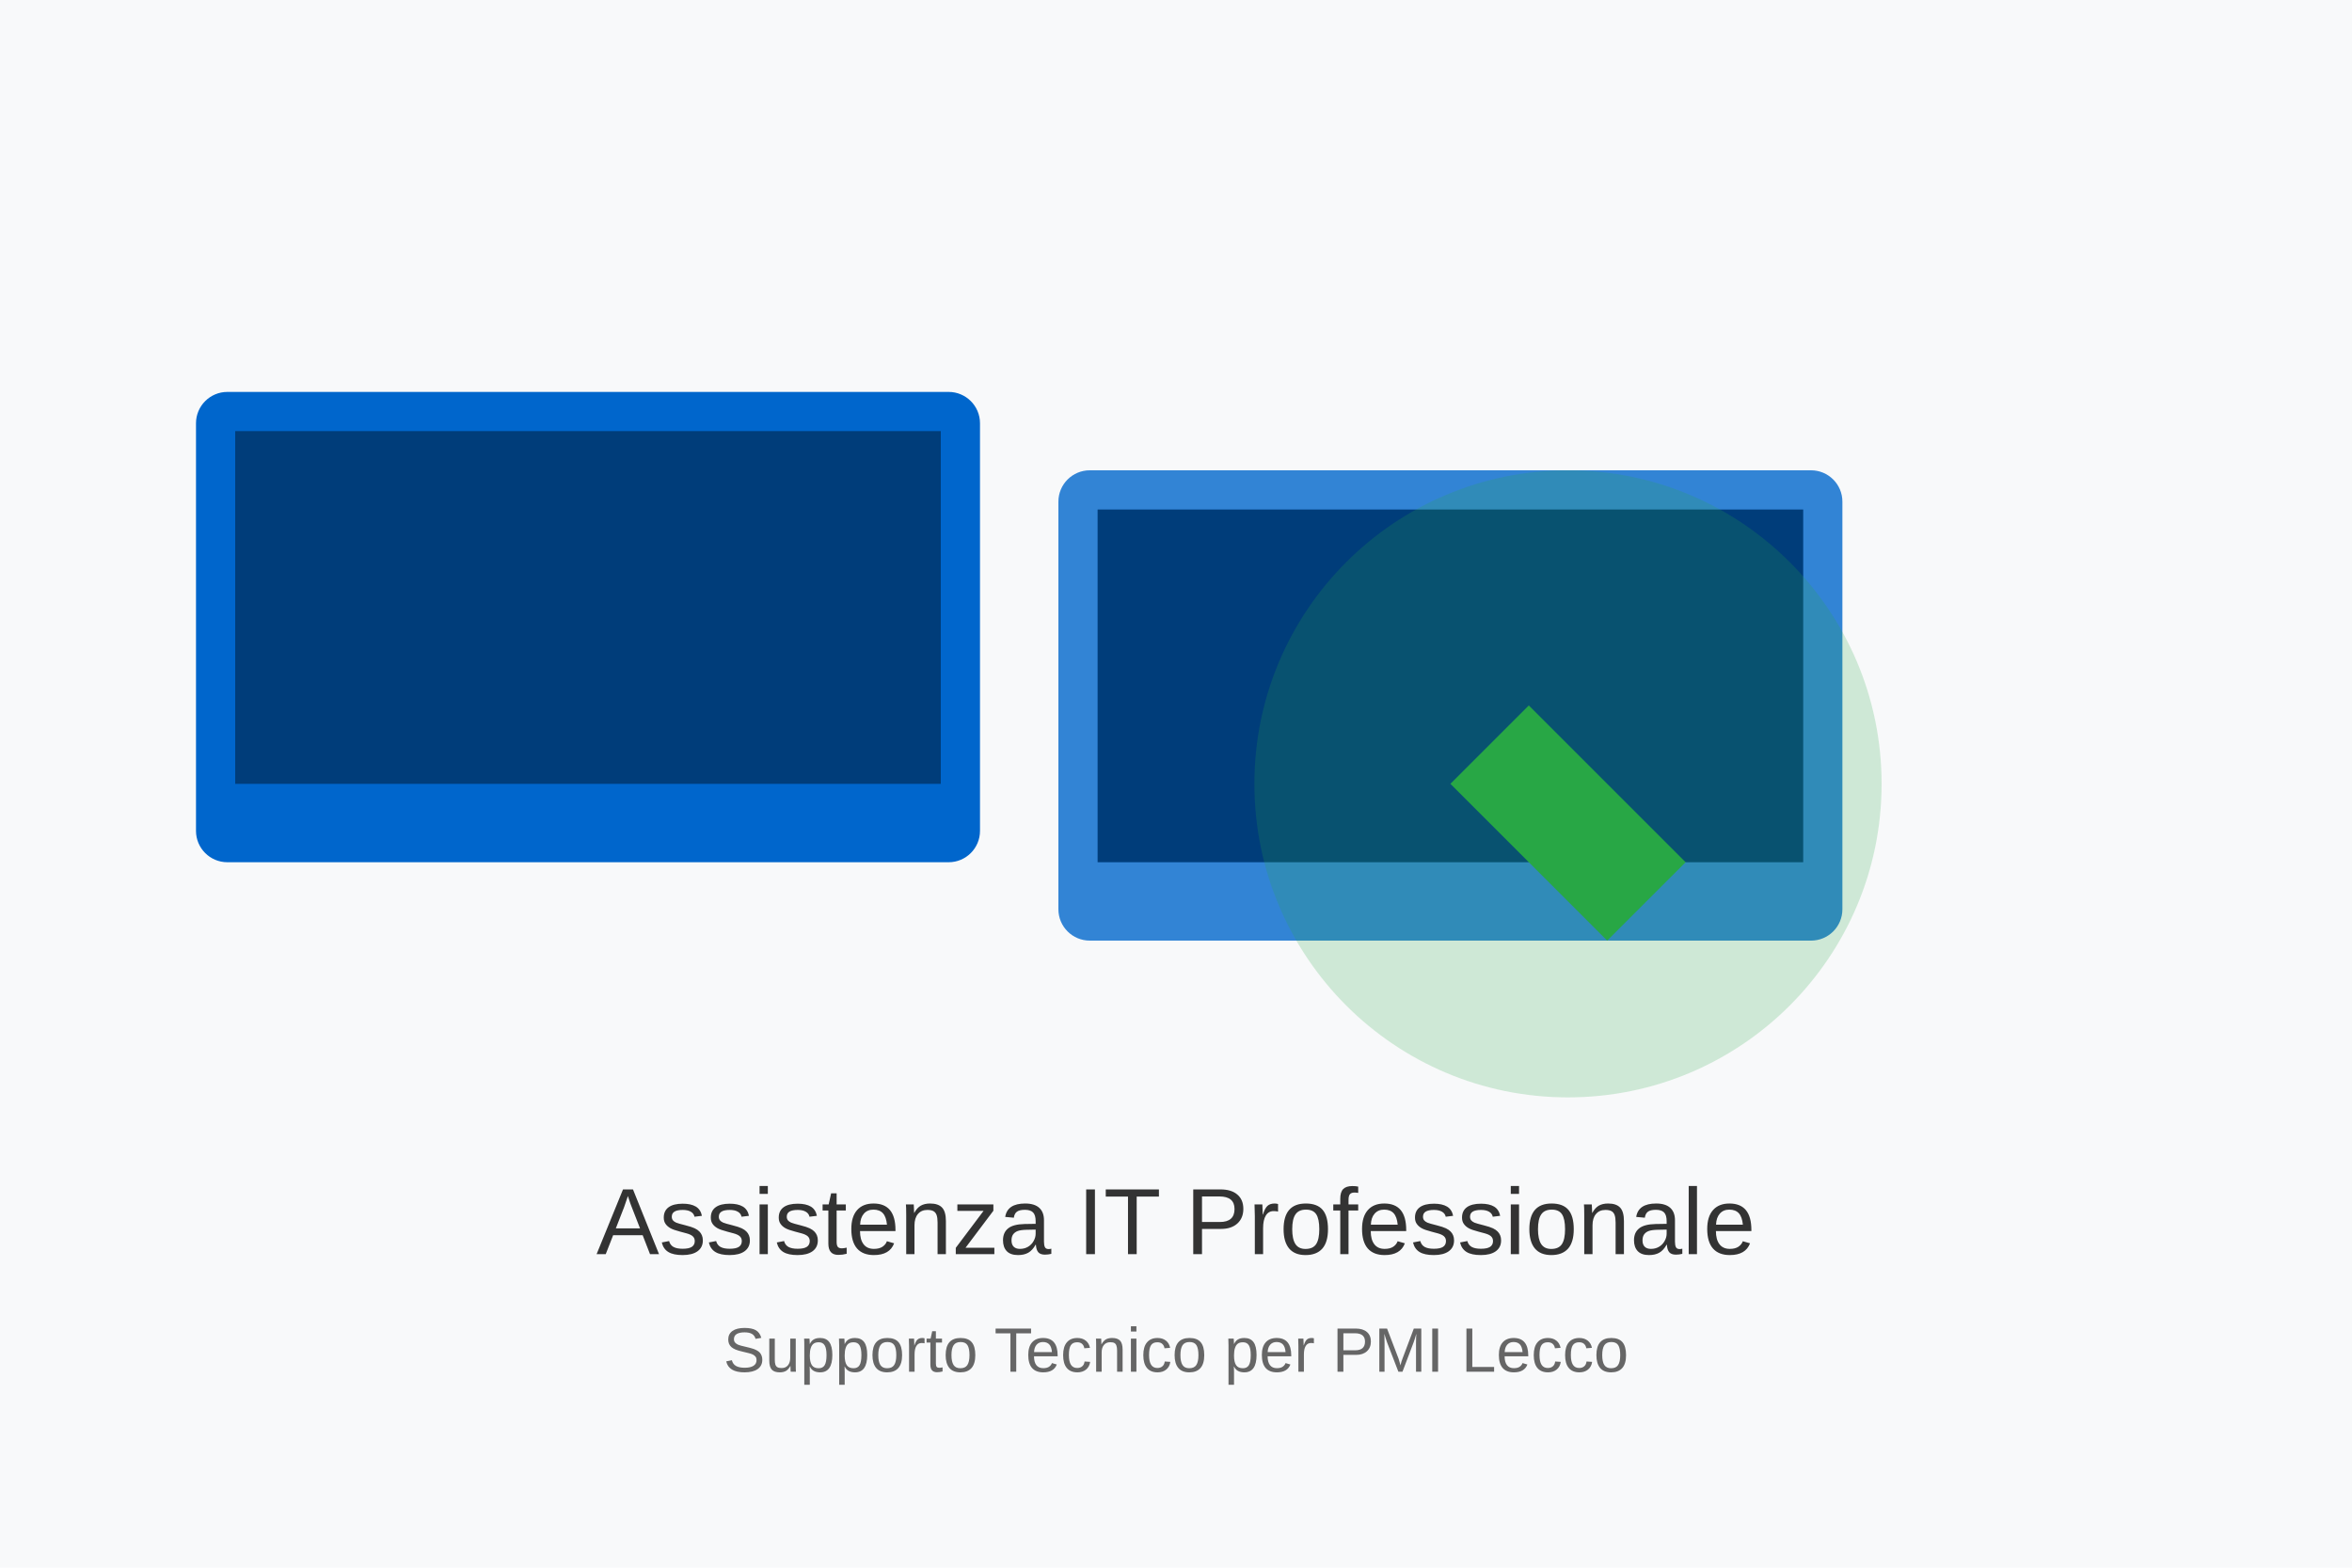
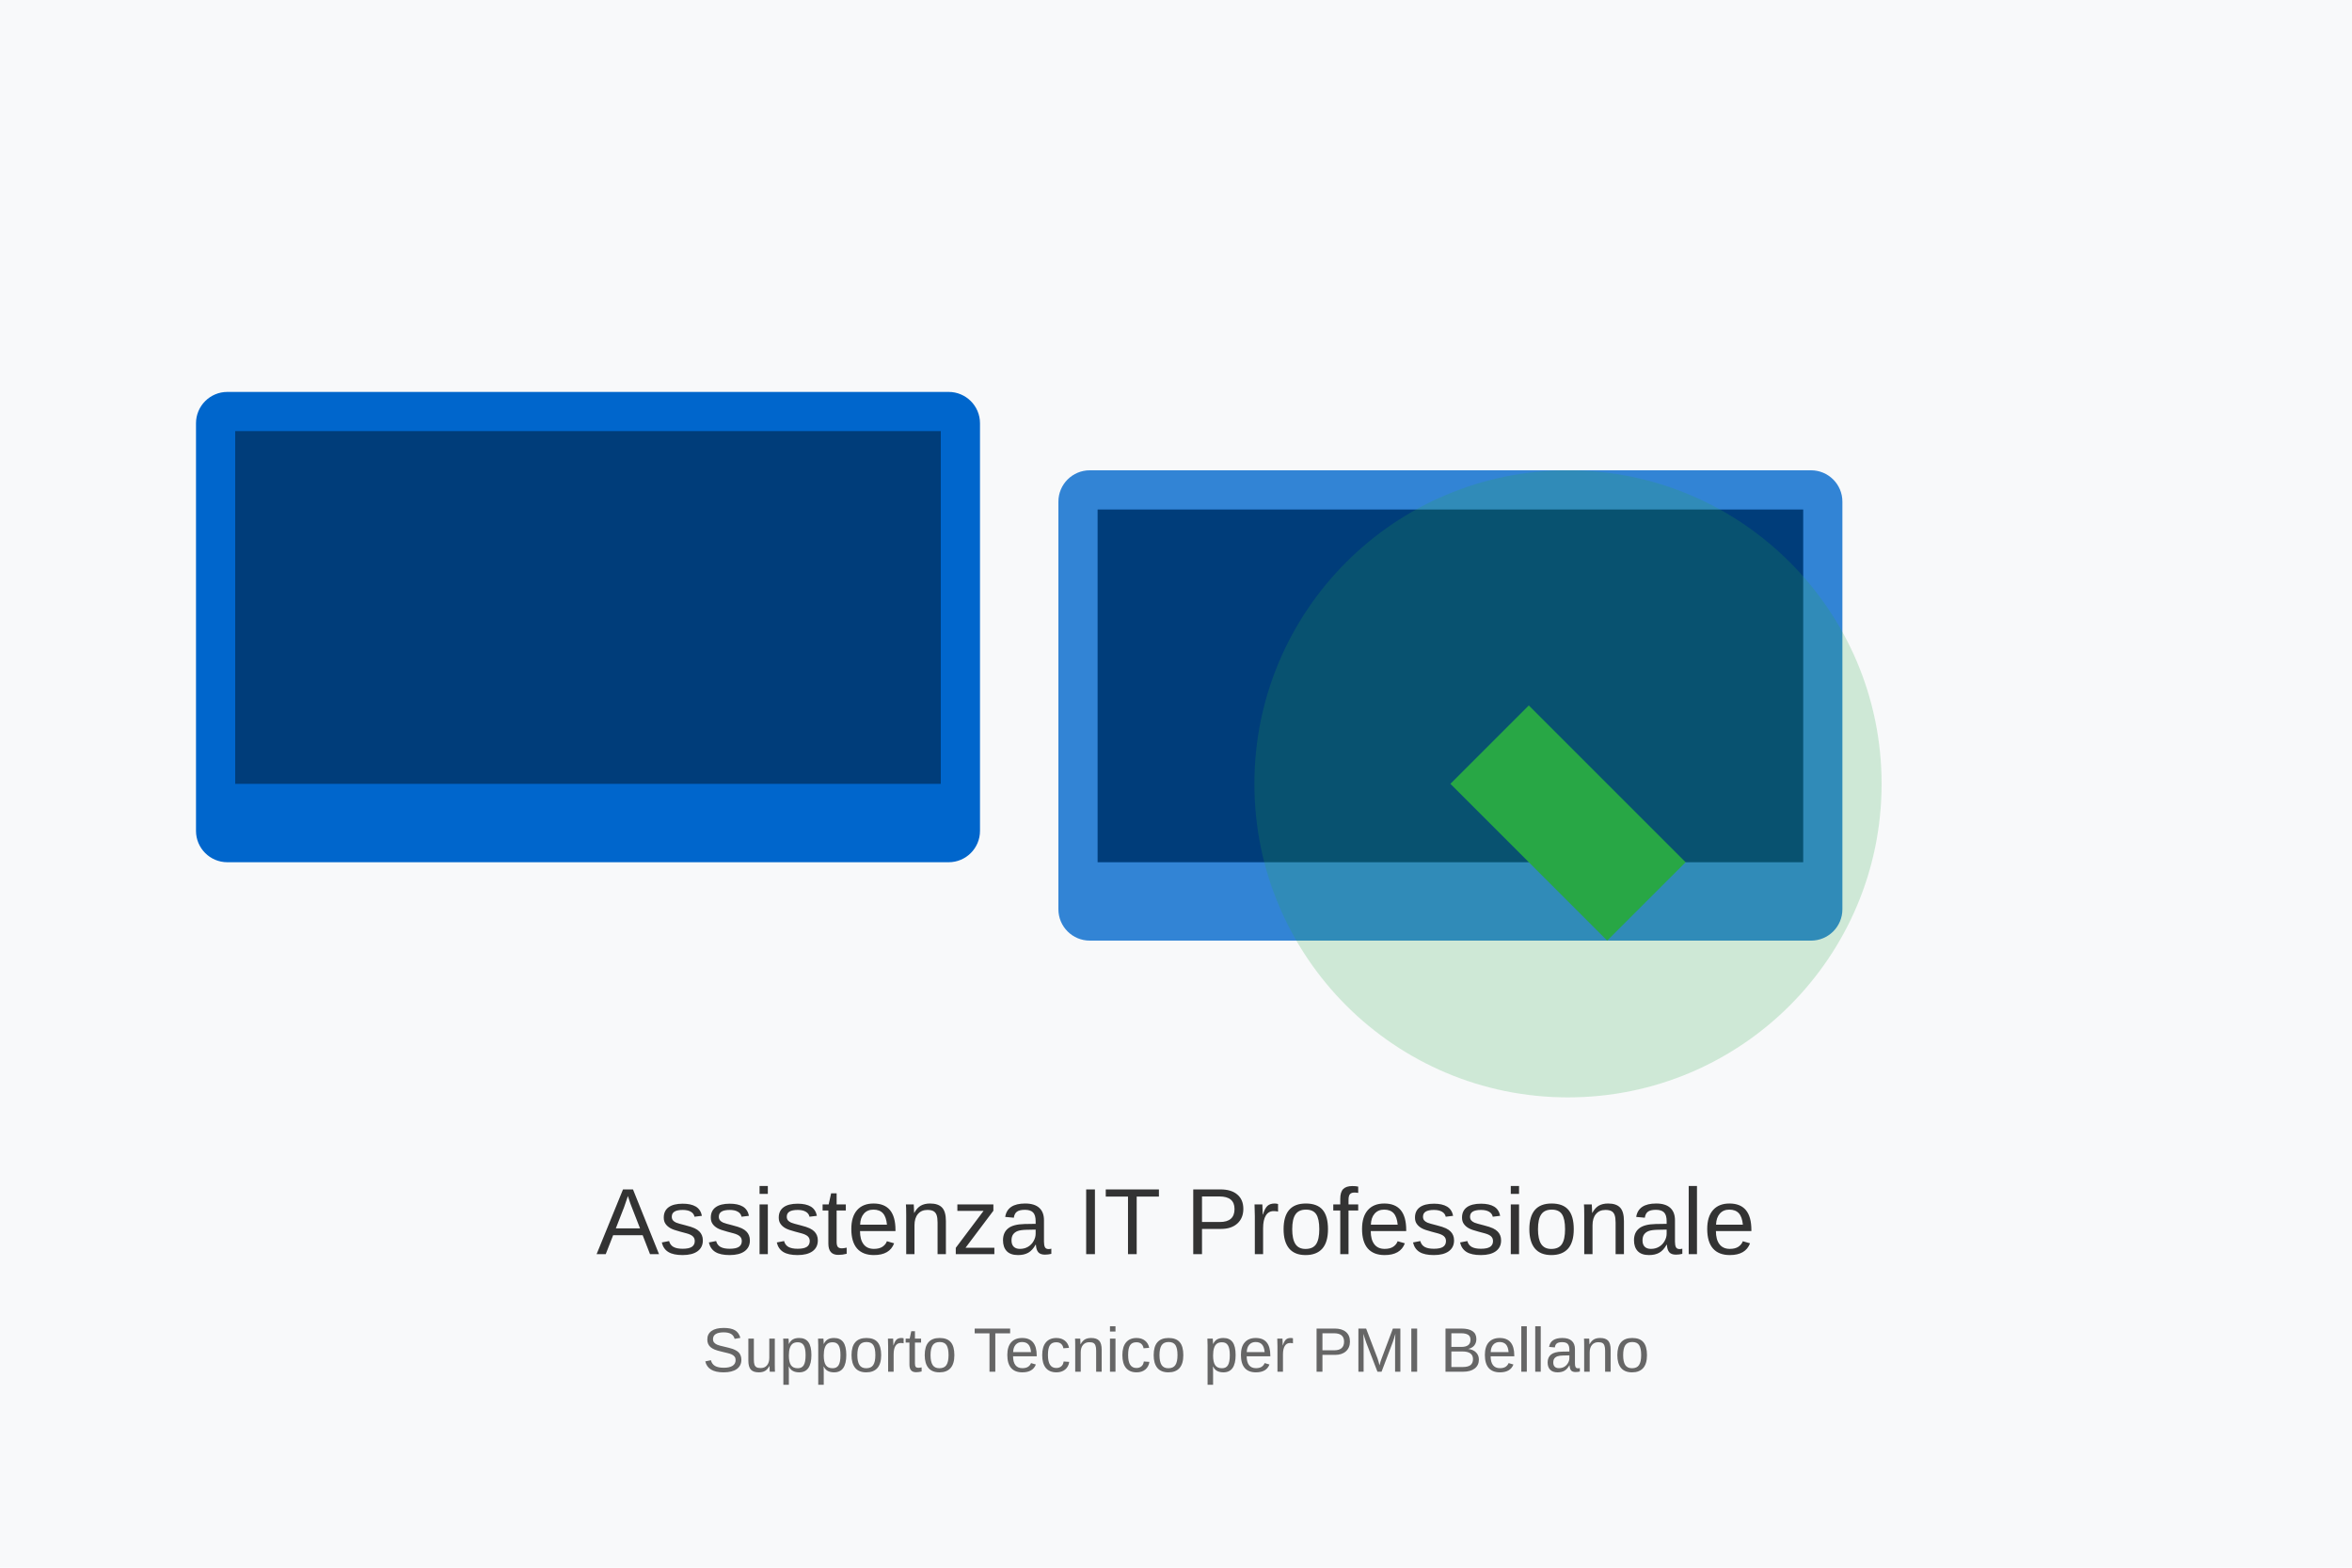
- <svg xmlns="http://www.w3.org/2000/svg" viewBox="0 0 600 400" width="600" height="400">
+ <svg xmlns="http://www.w3.org/2000/svg" role="img" aria-labelledby="title-bellano">
  <rect width="600" height="400" fill="#f8f9fa" />
  <rect x="50" y="100" width="200" height="120" fill="#0066cc" rx="8" />
  <rect x="60" y="110" width="180" height="90" fill="#003d7a" />
  <rect x="270" y="120" width="200" height="120" fill="#0066cc" rx="8" opacity="0.8" />
  <rect x="280" y="130" width="180" height="90" fill="#003d7a" />
  <circle cx="400" cy="200" r="80" fill="#28a745" opacity="0.2" />
  <path d="M370 200 L390 180 L430 220 L410 240 Z" fill="#28a745" />
  <text x="300" y="320" font-family="Arial" font-size="24" fill="#333" text-anchor="middle">Assistenza IT Professionale</text>
-   <text x="300" y="350" font-family="Arial" font-size="16" fill="#666" text-anchor="middle">Supporto Tecnico per PMI Lecco</text>
+   <text x="300" y="350" font-family="Arial" font-size="16" fill="#666" text-anchor="middle">Supporto Tecnico per PMI Bellano</text>
</svg>
